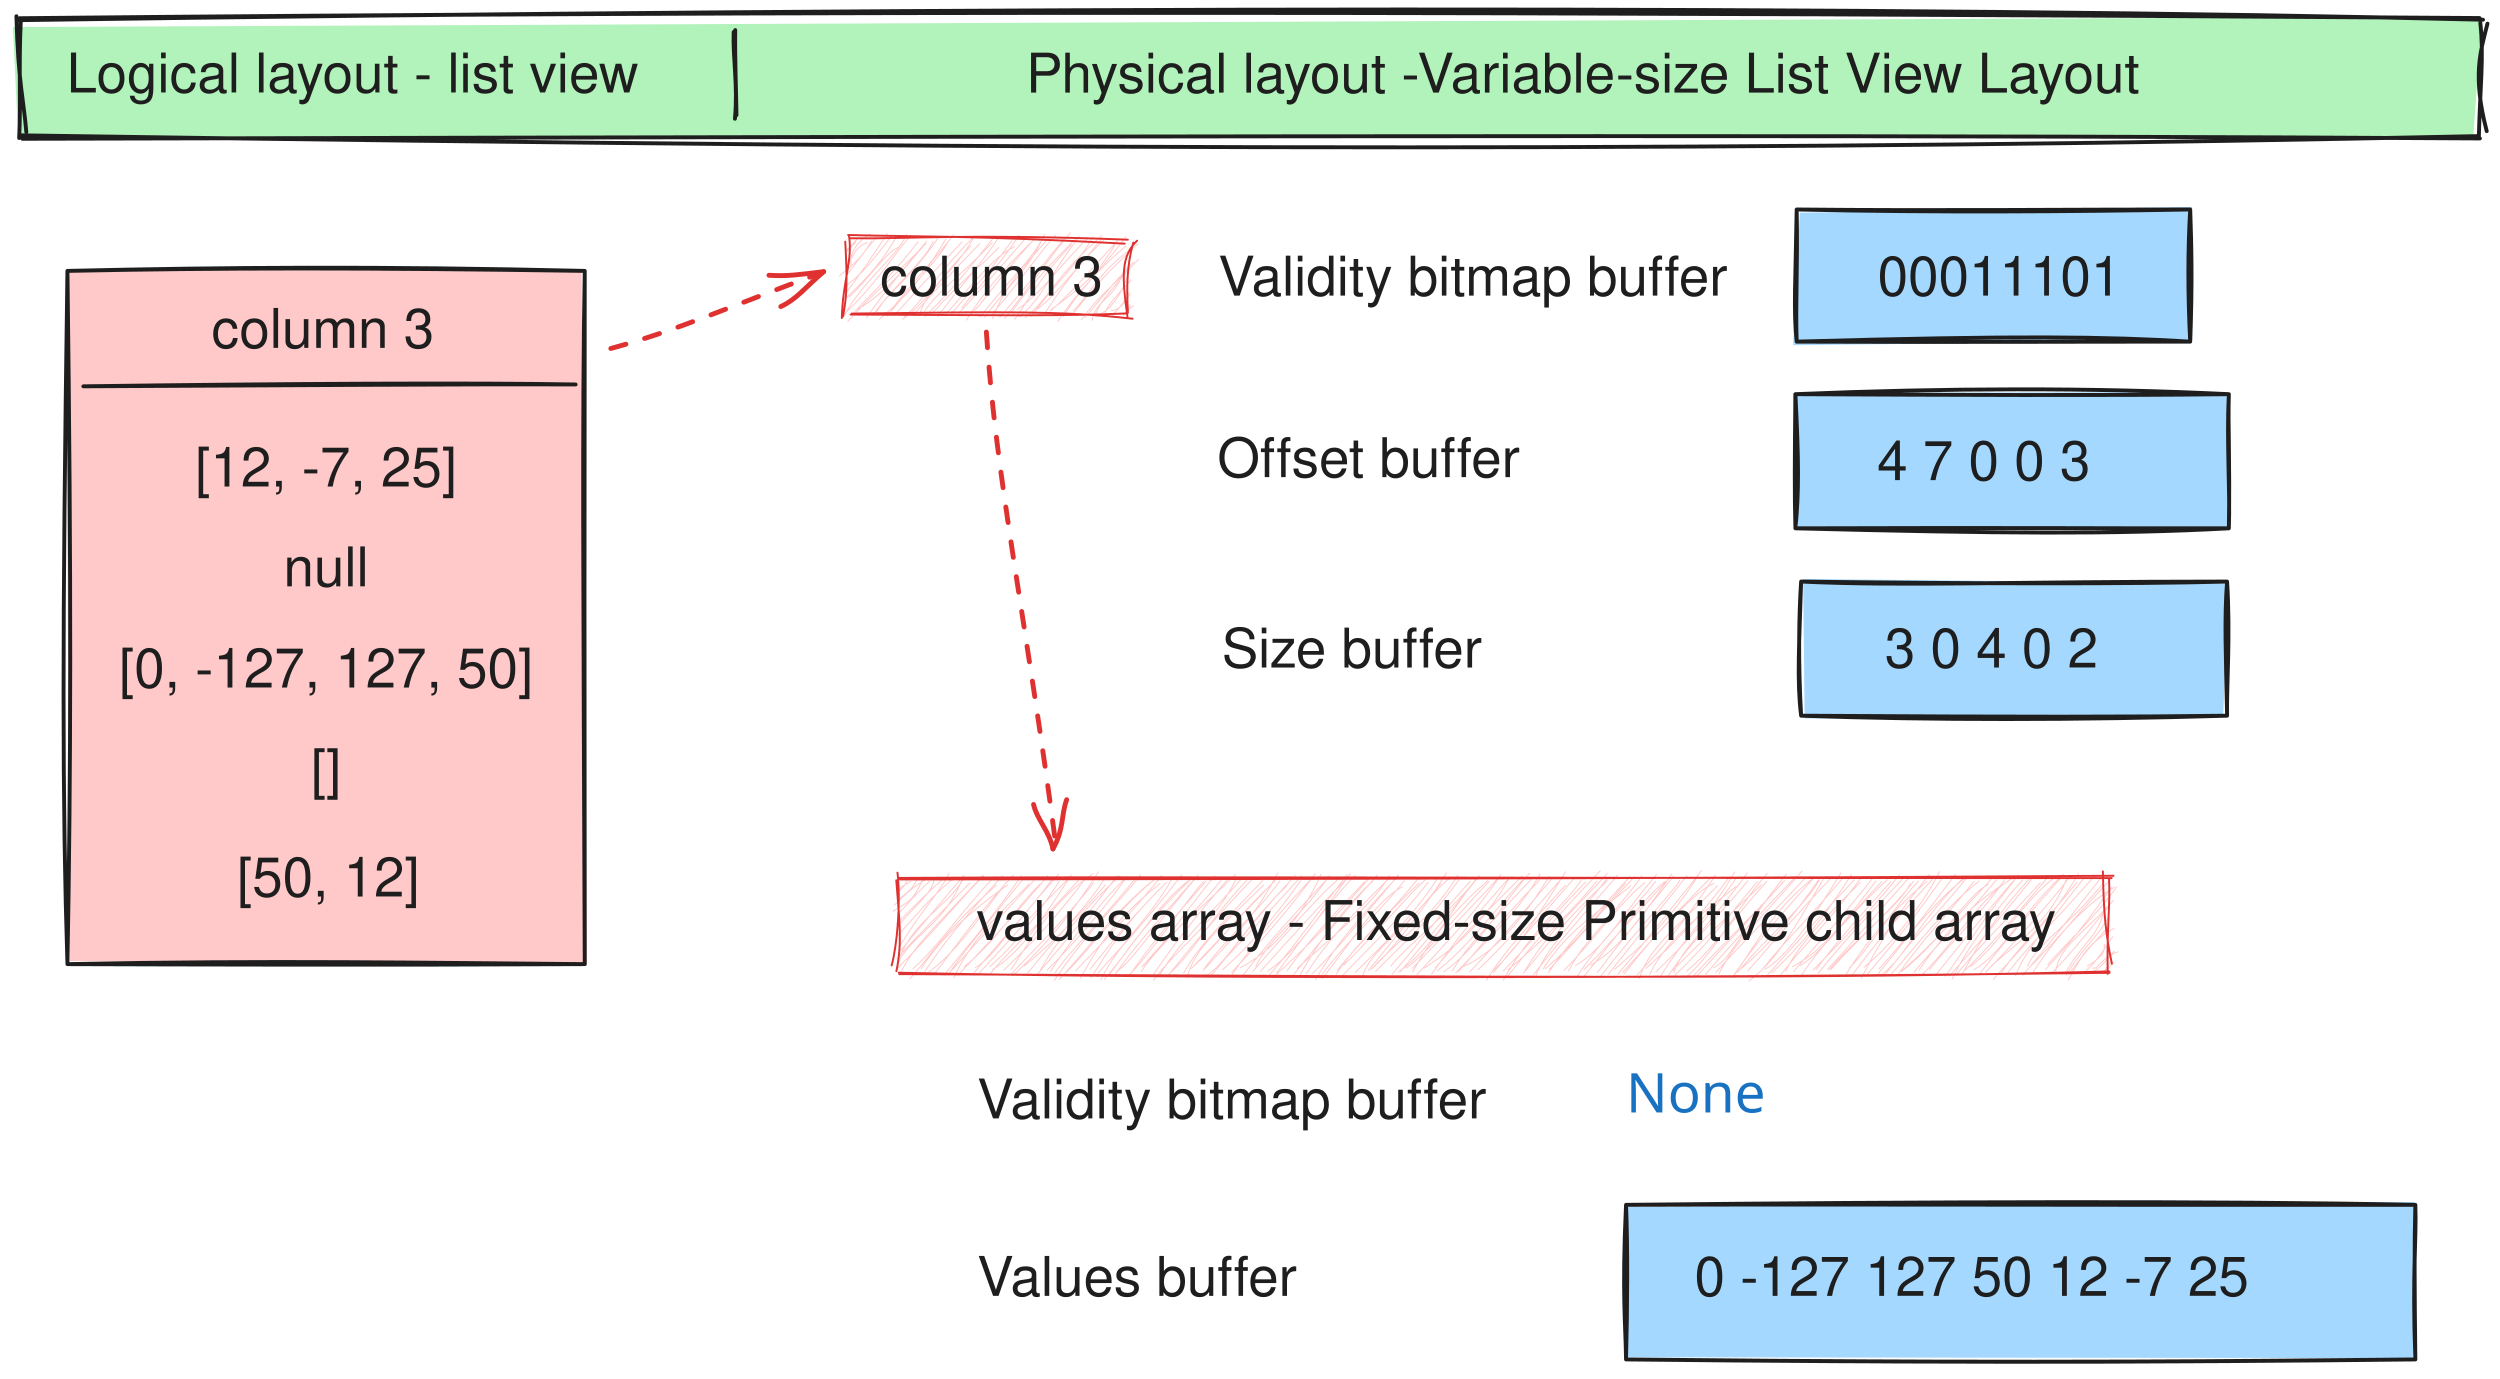
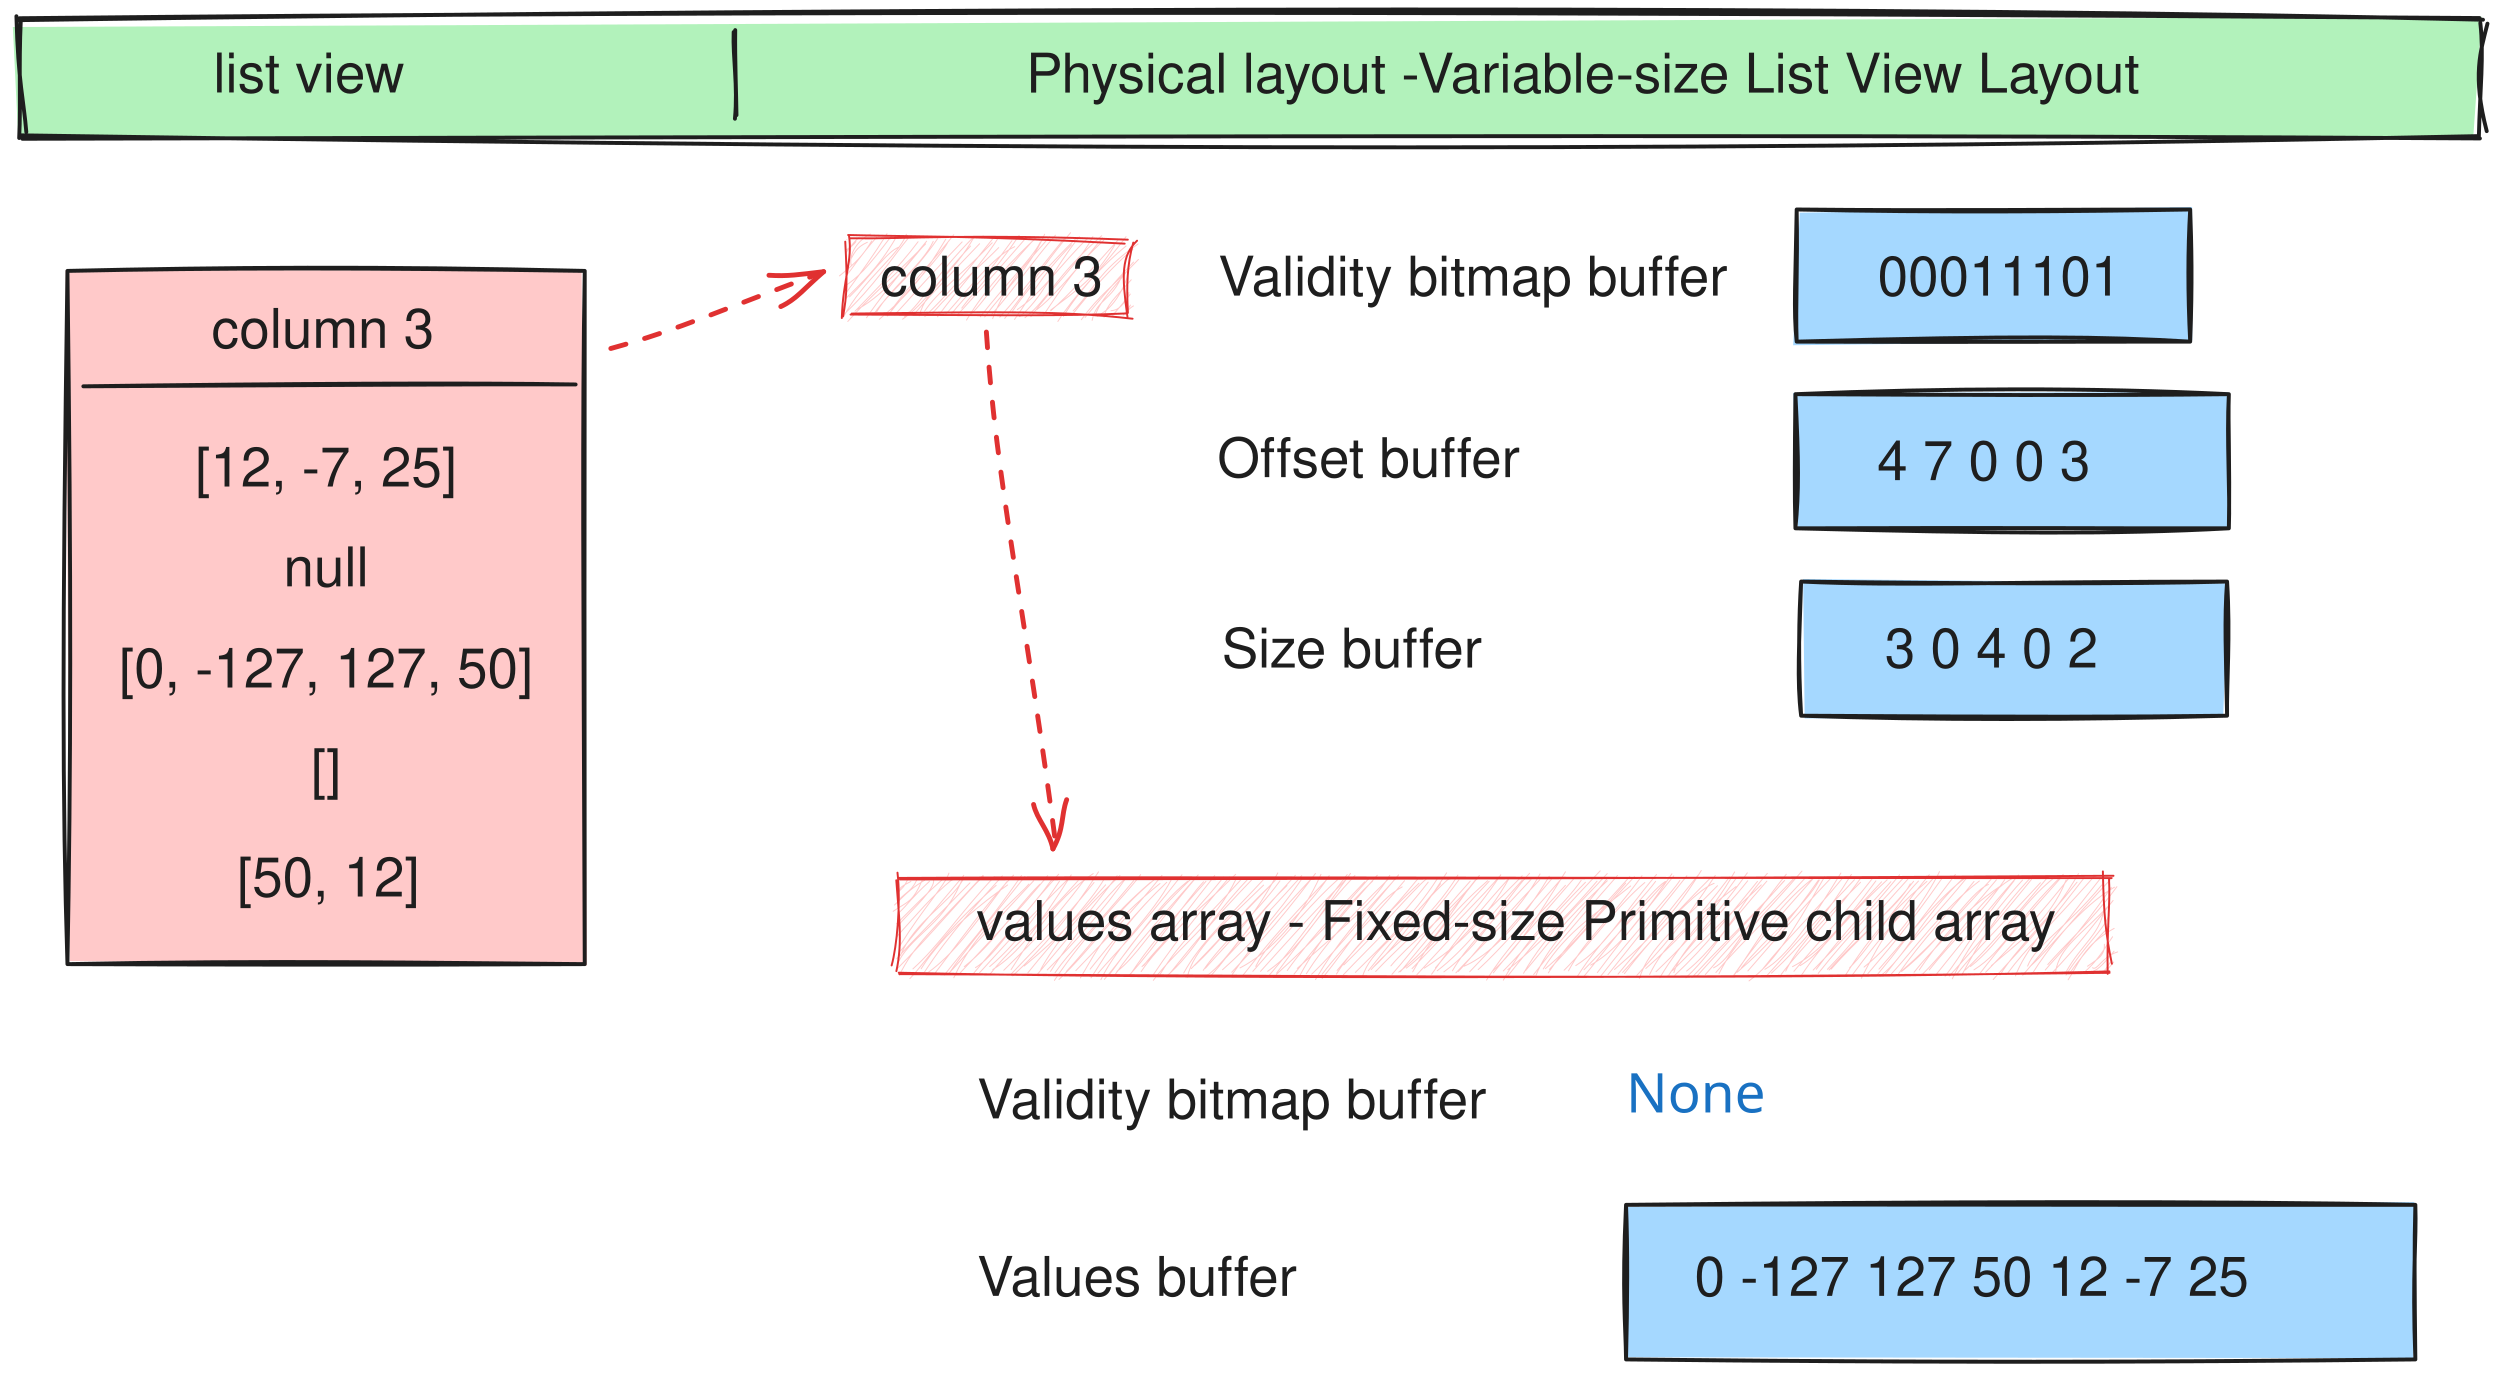
<svg xmlns="http://www.w3.org/2000/svg" version="1.1" viewBox="0 0 1277.754 704.807" width="1277.754" height="704.807">
  <defs>
    <style class="style-fonts">
      @font-face {
        font-family: "Virgil";
        src: url("https://excalidraw.com/Virgil.woff2");
      }
      @font-face {
        font-family: "Cascadia";
        src: url("https://excalidraw.com/Cascadia.woff2");
      }
      @font-face {
        font-family: "Assistant";
        src: url("https://excalidraw.com/Assistant-Regular.woff2");
      }
    </style>
  </defs>
  <g stroke-linecap="round" transform="translate(10 10) rotate(0 628.8769 29.72166)">
    <path d="M-3.44 3.79 L1258.4 -1.46 L1254.08 60.23 L-0.69 60.47" stroke="none" stroke-width="0" fill="#b2f2bb" />
    <path d="M-0.16 0.3 C486.53 -6.75, 975.42 -7.08, 1259.07 0.09 M0.04 -0.69 C395.9 -4.66, 792.42 -3.96, 1257.27 -0.78 M1261.35 2.09 C1257.78 16.25, 1253.57 28.5, 1260.97 57.03 M1257.7 1.74 C1259.59 18.49, 1257.54 35.1, 1256.92 60.59 M1257.48 60.76 C997.52 59.16, 733.76 59.14, 1.45 60.93 M1256.97 59.56 C909.94 66.95, 562.84 67.62, 0.58 59.17 M3.44 57.46 C2.21 41.73, -0.73 32.15, -1.61 -1.7 M-0.2 60.54 C0.75 41.81, -0.55 25.82, 0.66 -0.51" stroke="#1e1e1e" stroke-width="2" fill="none" />
  </g>
-   <g transform="translate(34.04726 21.48734) rotate(0 147.0615 16.1)">
-     <text x="0" y="25.761" font-family="Helvetica, Segoe UI Emoji" font-size="28px" fill="#1e1e1e" text-anchor="start" style="white-space: pre;" direction="ltr" dominant-baseline="alphabetic">Logical layout - list view</text>
+   <g transform="translate(109.0473 21.48734) rotate(0 49.00684 16.1)">
+     <text x="0" y="25.761" font-family="Helvetica, Segoe UI Emoji" font-size="28px" fill="#1e1e1e" text-anchor="start" style="white-space: pre;" direction="ltr" dominant-baseline="alphabetic">list view</text>
  </g>
-   <g transform="translate(524.4298 21.58075) rotate(0 287.4102 16.1)">
+   <g transform="translate(524.4298 21.58075) rotate(0 284.5583 16.1)">
    <text x="0" y="25.761" font-family="Helvetica, Segoe UI Emoji" font-size="28px" fill="#1e1e1e" text-anchor="start" style="white-space: pre;" direction="ltr" dominant-baseline="alphabetic">Physical layout -Variable-size List View Layout</text>
  </g>
  <g stroke-linecap="round" transform="translate(34.47076 138.4594) rotate(0 132.1954 177.1567)">
    <path d="M-0.94 -0.48 L262.79 -0.22 L265.54 355.04 L1.25 352.75" stroke="none" stroke-width="0" fill="#ffc9c9" />
    <path d="M0 0 C77.35 -1.62, 152.82 -1.65, 264.39 0 M0 0 C79.23 -1.85, 159.73 -2.48, 264.39 0 M264.39 0 C263.06 76.39, 263.64 154.26, 264.39 354.31 M264.39 0 C264.24 108.94, 264.21 219.35, 264.39 354.31 M264.39 354.31 C162.34 354.84, 57.09 354.51, 0 354.31 M264.39 354.31 C184.28 353.7, 104.02 352.23, 0 354.31 M0 354.31 C1.75 257.2, 2.04 159.62, 0 0 M0 354.31 C-2.61 271.6, -2.69 188.15, 0 0" stroke="#1e1e1e" stroke-width="2" fill="none" />
  </g>
  <g stroke-linecap="round">
-     <g transform="translate(42.59935 197.4475) rotate(0 125.8005 -0.4718184)">
+     <g transform="translate(42.59935 197.4475) rotate(0 125.8005 -0.7103877)">
      <path d="M0 0 C98.89 -0.47, 196.89 -1.21, 251.6 -0.94 M0 0 C101.07 -1.37, 200.05 -1.88, 251.6 -0.94" stroke="#1e1e1e" stroke-width="2" fill="none" />
    </g>
  </g>
  <mask />
-   <g transform="translate(108.0939 152.04) rotate(0 56.80664 16.1)">
+   <g transform="translate(108.0939 152.04) rotate(0 56.9 16.1)">
    <text x="0" y="25.761" font-family="Helvetica, Segoe UI Emoji" font-size="28px" fill="#1e1e1e" text-anchor="start" style="white-space: pre;" direction="ltr" dominant-baseline="alphabetic">column 3</text>
  </g>
-   <g transform="translate(99.7355 222.9229) rotate(0 66.93066 16.1)">
+   <g transform="translate(99.7355 222.9229) rotate(0 66.925 16.1)">
    <text x="0" y="25.761" font-family="Helvetica, Segoe UI Emoji" font-size="28px" fill="#1e1e1e" text-anchor="start" style="white-space: pre;" direction="ltr" dominant-baseline="alphabetic">[12, -7, 25]</text>
  </g>
-   <g transform="translate(144.8732 273.9127) rotate(0 21.79297 16.1)">
+   <g transform="translate(144.8732 273.9127) rotate(0 21.78333 16.1)">
    <text x="0" y="25.761" font-family="Helvetica, Segoe UI Emoji" font-size="28px" fill="#1e1e1e" text-anchor="start" style="white-space: pre;" direction="ltr" dominant-baseline="alphabetic">null</text>
  </g>
-   <g transform="translate(60.81167 325.6386) rotate(0 105.8545 16.1)">
+   <g transform="translate(60.81167 325.6386) rotate(0 105.8417 16.1)">
    <text x="0" y="25.761" font-family="Helvetica, Segoe UI Emoji" font-size="28px" fill="#1e1e1e" text-anchor="start" style="white-space: pre;" direction="ltr" dominant-baseline="alphabetic">[0, -127, 127, 50]</text>
  </g>
-   <g transform="translate(158.8869 377.0742) rotate(0 7.779297 16.1)">
+   <g transform="translate(158.8869 377.0742) rotate(0 7.783333 16.1)">
    <text x="0" y="25.761" font-family="Helvetica, Segoe UI Emoji" font-size="28px" fill="#1e1e1e" text-anchor="start" style="white-space: pre;" direction="ltr" dominant-baseline="alphabetic">[]</text>
  </g>
  <g stroke-linecap="round" transform="translate(432.828 122.4299) rotate(0 72.28798 18.98326)">
    <path d="M0 0 C0 0, 0 0, 0 0 M0 0 C0 0, 0 0, 0 0 M-0.45 5.12 C1.2 5.27, 3.91 0.52, 6.23 -0.97 M-0.62 6.82 C1.51 4.03, 3.3 2.89, 4.65 1.1 M2.18 12.96 C0.88 6.77, 6.35 -0.16, 12.06 -2.79 M1.26 11.36 C3.72 7.29, 4.54 4.07, 10.46 1.4 M-3.77 18.58 C4.59 11.85, 8.01 8.52, 12.72 0.73 M-0.59 18.92 C1.89 16.05, 6.74 8.41, 15.23 -1.19 M-0.73 27.72 C8.08 15.67, 13.29 8.57, 20.53 -2.98 M-1.27 23.93 C5.42 19.64, 9.69 15.48, 22.96 -2.04 M1.37 29.29 C11.86 19.19, 20.27 6.04, 26.8 3.81 M-0.57 30.17 C7.2 22.33, 15.8 15.02, 25.06 -0.89 M-1.85 39.76 C8.63 20.06, 26.65 8.11, 30.43 -2.71 M-1.94 38.63 C13.8 24.09, 22.83 9.59, 31.58 -0.95 M0.47 41.87 C12.53 28.51, 21.29 21.49, 40.26 2.25 M4.15 36.66 C14.63 25.58, 26.06 15.03, 36.4 1.13 M5.24 35.73 C20.98 27.4, 34.27 8.5, 39.59 2.75 M10.07 39.97 C16.11 31.09, 24.12 20.79, 40.77 0.84 M15.12 37.22 C21.6 25.48, 38.94 12.57, 44.15 0.92 M13.93 37.9 C21.49 26.92, 33.45 18.44, 46.47 -0.55 M16.55 40.8 C32.99 26.94, 39.57 17.96, 50.62 -0.3 M20.68 39.09 C31.35 25.29, 46.72 10.45, 51.45 1.67 M22.89 35.7 C33.43 21.8, 45.23 9.67, 54.62 -2.43 M24.41 38.57 C33.54 28.85, 38.31 22.55, 58.92 1.22 M28.45 40.73 C39.81 33.01, 48.19 19.06, 63.23 3.32 M29.49 39.41 C39.12 31.56, 43.8 19.77, 65 -1.51 M36.99 38.99 C40.69 24.81, 54.74 17.33, 64.97 -1.2 M34.2 38.34 C47.04 23.59, 57.31 13.18, 67.84 2.15 M39.72 36.63 C46.9 26.16, 56.39 20.26, 74.29 1.66 M39.83 39.39 C51.31 28.29, 59.43 18.75, 75.23 -1.23 M43.78 37.62 C57.02 22.45, 69.58 12.56, 77.61 4.11 M46.35 39.46 C57.31 24.55, 71.26 9.58, 77.75 -1.5 M50.27 38.49 C61.52 26.17, 74.9 8.44, 85.78 3.65 M53.49 38.03 C60.12 29.26, 70.15 20.51, 84.38 0.58 M58.73 35.04 C65.21 26.21, 74.76 17.51, 88.09 -2.14 M56.37 38.71 C71.44 22.08, 82.98 9.12, 91.62 -0.9 M61.15 41.17 C71.03 24.8, 85.95 8.95, 96.8 -0.91 M62.67 38.93 C70.26 31.85, 74.67 22.95, 95.13 0.52 M70.45 39.55 C82.17 23.84, 93.1 15.33, 101.08 -2.71 M68.18 39.48 C81.71 22.05, 94.65 9.86, 98.85 1.36 M74.52 40.42 C81.05 22.92, 92.13 12.08, 103.57 -1.33 M74.02 38.23 C84.8 26.37, 95.66 10.16, 106.61 -2.22 M80.68 40.32 C94.02 23.17, 104.94 7.3, 114.35 -3.48 M78.16 39.67 C92.09 24.07, 103.78 8.28, 111.27 -0.76 M85.68 40.85 C93.69 29.84, 98.39 19.54, 114.79 2.68 M84.64 36.63 C91.77 25.75, 103.42 13.08, 117.71 -1.16 M88.25 39.41 C99.74 30.34, 104.91 15.96, 118.83 -1.46 M87.12 35.8 C100.21 26.89, 109.18 12.74, 123.17 -0.75 M91.04 39.95 C103.68 29.91, 106.21 19.05, 130.26 -1.95 M94.05 39.42 C106.52 22.46, 119.16 11.37, 125.74 -1.49 M97.16 35.74 C103.35 31.21, 113.81 19.87, 130.57 -0.79 M100.29 38.89 C109.93 24.72, 118.13 12.24, 131.26 0.47 M104.14 36.09 C117.9 25.59, 126.72 19.87, 136.92 2.84 M104.21 36.41 C114.16 27.85, 124.33 16.02, 138.49 0.39 M107.84 41.87 C116.19 28.77, 130.83 13.01, 142.71 3.28 M110.7 39.33 C118.32 26.1, 130.93 14.54, 142.69 -1.45 M115.65 36.5 C126.62 25.4, 128.08 16.64, 148.88 2.23 M115.53 38.02 C124.56 26.58, 135.07 14.4, 146.19 4.93 M119.84 40.98 C129.58 27.72, 135.1 24.9, 149.04 10.17 M121.79 39.78 C128.7 31.73, 134.84 23.69, 146.52 11.51 M125.36 41.31 C127.58 29.65, 137.32 31.32, 142.08 14.08 M126.85 39.19 C129.59 30.5, 136.13 25.36, 144.25 14.92 M127.86 39.36 C130.27 37.56, 137.64 34.91, 143.52 18.81 M131.46 39.74 C132.46 33.76, 137.17 29.7, 145.34 20.58 M135.04 36.35 C139.74 36.1, 141.37 32.51, 144.86 27.88 M135.85 38.92 C139.15 34.5, 143.75 30.39, 144.14 26.97 M141.24 38.64 C142.25 37.58, 144.74 34.84, 146.48 33.94 M141.94 37.76 C143.1 36.73, 143.7 35.69, 144.95 33.49" stroke="#ffc9c9" stroke-width="0.5" fill="none" />
    <path d="M0.65 -2.32 C33.94 -1.36, 63.31 -2.18, 141.99 2.1 M1.79 -0.64 C31.11 -0.19, 59.81 -3.1, 143.6 0.07 M148.33 0.59 C140.42 8.18, 140.35 17.88, 143.41 39.46 M146.4 1.56 C143.2 12.84, 142.94 23.38, 143.64 37.48 M146.03 40.47 C109.66 36.31, 79.65 36.95, 2.5 37.83 M143.36 37.75 C111.57 39.21, 75.81 38.64, 1.88 38.34 M-2.57 40.11 C-1.98 19.95, 3.07 10.99, 1.07 -2.2 M-1.93 39.22 C0.03 28.44, 0.3 22.01, -0.82 1.08" stroke="#e03131" stroke-width="1" fill="none" />
  </g>
-   <g transform="translate(449.8494 125.3131) rotate(0 56.80664 16.1)">
+   <g transform="translate(449.8494 125.3131) rotate(0 56.9 16.1)">
    <text x="0" y="25.761" font-family="Helvetica, Segoe UI Emoji" font-size="28px" fill="#1e1e1e" text-anchor="start" style="white-space: pre;" direction="ltr" dominant-baseline="alphabetic">column 3</text>
  </g>
-   <g transform="translate(622.6376 125.3131) rotate(0 129.4521 16.1)">
+   <g transform="translate(622.6376 125.3131) rotate(0 130.0333 16.1)">
    <text x="0" y="25.761" font-family="Helvetica, Segoe UI Emoji" font-size="28px" fill="#1e1e1e" text-anchor="start" style="white-space: pre;" direction="ltr" dominant-baseline="alphabetic">Validity bitmap buffer</text>
  </g>
  <g stroke-linecap="round">
-     <g transform="translate(376.2624 15.33894) rotate(0 0 22.21342)">
+     <g transform="translate(376.2624 15.33894) rotate(0 -0.602648 22.69382)">
      <path d="M-1.29 1.05 C-1.78 14.24, 0.96 28.38, -0.64 45.35 M-0.49 0.04 C-0.71 15.2, 0.05 32.63, 0.15 43.51" stroke="#1e1e1e" stroke-width="2" fill="none" />
    </g>
  </g>
  <mask />
  <g stroke-linecap="round">
-     <g transform="translate(315.8515 176.2083) rotate(0 50.86031 -17.84274)">
+     <g transform="translate(315.8515 176.2083) rotate(0 50.16964 -17.44865)">
      <path d="M-3.65 1.9 C30.64 -7.44, 55.87 -19.1, 103.99 -36.79" stroke="#e03131" stroke-width="2.5" fill="none" stroke-dasharray="8 10" />
    </g>
-     <g transform="translate(315.8515 176.2083) rotate(0 50.86031 -17.84274)">
+     <g transform="translate(315.8515 176.2083) rotate(0 50.16964 -17.44865)">
      <path d="M83.23 -19.53 C91.35 -23.33, 95.07 -28.74, 105.12 -37.35" stroke="#e03131" stroke-width="2.5" fill="none" />
    </g>
-     <g transform="translate(315.8515 176.2083) rotate(0 50.86031 -17.84274)">
+     <g transform="translate(315.8515 176.2083) rotate(0 50.16964 -17.44865)">
      <path d="M77.17 -35.52 C86.88 -34.9, 92.28 -35.85, 105.12 -37.35" stroke="#e03131" stroke-width="2.5" fill="none" />
    </g>
  </g>
  <mask />
  <g stroke-linecap="round" transform="translate(918.2838 107.0687) rotate(0 100.5586 33.77223)">
    <path d="M1.59 1.63 L202.1 -1.28 L202.19 66.86 L-1.81 69.39" stroke="none" stroke-width="0" fill="#a5d8ff" />
    <path d="M0 0 C71.7 0.75, 141.17 -0.03, 201.12 0 M0 0 C71.3 1.64, 142.95 1.02, 201.12 0 M201.12 0 C199.92 20.92, 199.88 42.6, 201.12 67.54 M201.12 0 C201.76 17.65, 202.28 37.37, 201.12 67.54 M201.12 67.54 C158.56 64.96, 113.64 64.36, 0 67.54 M201.12 67.54 C143.57 67.5, 84.15 67.89, 0 67.54 M0 67.54 C-1.71 52.01, -0.54 34.85, 0 0 M0 67.54 C-0.68 48.43, 0.59 28.65, 0 0" stroke="#1e1e1e" stroke-width="2" fill="none" />
  </g>
-   <g transform="translate(959.6592 125.3131) rotate(0 60.22461 16.1)">
+   <g transform="translate(959.6592 125.3131) rotate(0 62.26667 16.1)">
    <text x="0" y="25.761" font-family="Helvetica, Segoe UI Emoji" font-size="28px" fill="#1e1e1e" text-anchor="start" style="white-space: pre;" direction="ltr" dominant-baseline="alphabetic">00011101</text>
  </g>
  <g stroke-linecap="round">
-     <g transform="translate(504.0282 171.5656) rotate(0 19.42747 131.7919)">
+     <g transform="translate(504.0282 171.5656) rotate(0 18.03636 130.4776)">
      <path d="M0.11 -1.85 C4.84 72.6, 20.42 144.3, 35.96 262.81" stroke="#e03131" stroke-width="2.5" fill="none" stroke-dasharray="8 10" />
    </g>
-     <g transform="translate(504.0282 171.5656) rotate(0 19.42747 131.7919)">
+     <g transform="translate(504.0282 171.5656) rotate(0 18.03636 130.4776)">
      <path d="M24.23 239.6 C25.88 247.17, 32.26 253.12, 34.13 262.32" stroke="#e03131" stroke-width="2.5" fill="none" />
    </g>
-     <g transform="translate(504.0282 171.5656) rotate(0 19.42747 131.7919)">
+     <g transform="translate(504.0282 171.5656) rotate(0 18.03636 130.4776)">
      <path d="M41.15 237.16 C38.18 245.32, 39.95 251.93, 34.13 262.32" stroke="#e03131" stroke-width="2.5" fill="none" />
    </g>
  </g>
  <mask />
-   <g transform="translate(499.3953 636.5588) rotate(0 81.21777 16.1)">
+   <g transform="translate(499.3953 636.5588) rotate(0 81.60833 16.1)">
    <text x="0" y="25.761" font-family="Helvetica, Segoe UI Emoji" font-size="28px" fill="#1e1e1e" text-anchor="start" style="white-space: pre;" direction="ltr" dominant-baseline="alphabetic">Values buffer</text>
  </g>
-   <g transform="translate(622.1621 218.0957) rotate(0 76.54199 16.1)">
+   <g transform="translate(622.1621 218.0957) rotate(0 76.90833 16.1)">
    <text x="0" y="25.761" font-family="Helvetica, Segoe UI Emoji" font-size="28px" fill="#1e1e1e" text-anchor="start" style="white-space: pre;" direction="ltr" dominant-baseline="alphabetic">Offset buffer</text>
  </g>
-   <g transform="translate(499.3953 545.8724) rotate(0 129.4521 16.1)">
+   <g transform="translate(499.3953 545.8724) rotate(0 130.0333 16.1)">
    <text x="0" y="25.761" font-family="Helvetica, Segoe UI Emoji" font-size="28px" fill="#1e1e1e" text-anchor="start" style="white-space: pre;" direction="ltr" dominant-baseline="alphabetic">Validity bitmap buffer</text>
  </g>
  <g stroke-linecap="round" transform="translate(831.0674 615.7978) rotate(0 201.7098 39.50467)">
    <path d="M-0.82 1.08 L402.87 -1.46 L402.29 78.34 L-0.61 77.91" stroke="none" stroke-width="0" fill="#a5d8ff" />
    <path d="M0 0 C116.5 -0.41, 232.41 0.18, 403.42 0 M0 0 C151.86 -1.61, 304.54 -2.05, 403.42 0 M403.42 0 C404.06 18.62, 401.76 33.07, 403.42 79.01 M403.42 0 C402.86 20.35, 403 41.92, 403.42 79.01 M403.42 79.01 C307.63 79.83, 210.73 81.25, 0 79.01 M403.42 79.01 C275.19 80.49, 146.71 80.66, 0 79.01 M0 79.01 C-0.19 61.36, -2.13 45.69, 0 0 M0 79.01 C0.74 49.64, 0.87 21.82, 0 0" stroke="#1e1e1e" stroke-width="2" fill="none" />
  </g>
-   <g transform="translate(866.0764 636.5588) rotate(0 165.0059 16.1)">
+   <g transform="translate(866.0764 636.5588) rotate(0 164.9833 16.1)">
    <text x="0" y="25.761" font-family="Helvetica, Segoe UI Emoji" font-size="28px" fill="#1e1e1e" text-anchor="start" style="white-space: pre;" direction="ltr" dominant-baseline="alphabetic">0  -127  127  50  12  -7  25</text>
  </g>
  <g stroke-linecap="round" transform="translate(917.6393 201.465) rotate(0 110.7672 34.27865)">
    <path d="M-1.13 -0.67 L220.92 -1.1 L221.47 68.32 L1.26 69.2" stroke="none" stroke-width="0" fill="#a5d8ff" />
    <path d="M0 0 C76.36 -3.19, 151.5 -3.41, 221.53 0 M0 0 C77.71 0.37, 157.3 0.78, 221.53 0 M221.53 0 C220.31 23.52, 222.25 49.64, 221.53 68.56 M221.53 0 C221 16.04, 222.13 33, 221.53 68.56 M221.53 68.56 C162.67 71.73, 104.58 71.21, 0 68.56 M221.53 68.56 C168.52 68.7, 117.47 68.14, 0 68.56 M0 68.56 C1.81 49.83, 1.73 34.92, 0 0 M0 68.56 C-0.49 51.25, -0.35 32.13, 0 0" stroke="#1e1e1e" stroke-width="2" fill="none" />
  </g>
-   <g transform="translate(959.4127 219.6509) rotate(0 70.04785 16.1)">
+   <g transform="translate(959.4127 219.6509) rotate(0 70.05 16.1)">
    <text x="0" y="25.761" font-family="Helvetica, Segoe UI Emoji" font-size="28px" fill="#1e1e1e" text-anchor="start" style="white-space: pre;" direction="ltr" dominant-baseline="alphabetic">4  7  0  0  3</text>
  </g>
-   <g transform="translate(831.0674 544.0492) rotate(0 30.96799 17.5)">
+   <g transform="translate(831.0674 544.0492) rotate(0 30.975 17.5)">
    <text x="0" y="24.528" font-family="Virgil, Segoe UI Emoji" font-size="28px" fill="#1971c2" text-anchor="start" style="white-space: pre;" direction="ltr" dominant-baseline="alphabetic">None</text>
  </g>
-   <g transform="translate(624.4365 315.4148) rotate(0 66.67773 16.1)">
+   <g transform="translate(624.4365 315.4148) rotate(0 66.39167 16.1)">
    <text x="0" y="25.761" font-family="Helvetica, Segoe UI Emoji" font-size="28px" fill="#1e1e1e" text-anchor="start" style="white-space: pre;" direction="ltr" dominant-baseline="alphabetic">Size buffer</text>
  </g>
  <g stroke-linecap="round" transform="translate(920.5582 297.2362) rotate(0 108.8507 34.27865)">
    <path d="M1.03 -1.31 L218.44 0.88 L215.72 68.66 L1.8 69.98" stroke="none" stroke-width="0" fill="#a5d8ff" />
    <path d="M0 0 C52.83 2.43, 103.19 0.06, 217.7 0 M0 0 C84.2 1.12, 169.01 1.31, 217.7 0 M217.7 0 C219.46 27.68, 217.42 52.43, 217.7 68.56 M217.7 0 C216.24 19.35, 217.13 37.64, 217.7 68.56 M217.7 68.56 C141.29 70.8, 66.63 70.87, 0 68.56 M217.7 68.56 C166.55 69.2, 114.93 69.26, 0 68.56 M0 68.56 C-2.24 50.72, -0.92 31.29, 0 0 M0 68.56 C-1.54 41.51, -1.14 17.25, 0 0" stroke="#1e1e1e" stroke-width="2" fill="none" />
  </g>
-   <g transform="translate(963.3316 315.422) rotate(0 70.04785 16.1)">
+   <g transform="translate(963.3316 315.422) rotate(0 70.05 16.1)">
    <text x="0" y="25.761" font-family="Helvetica, Segoe UI Emoji" font-size="28px" fill="#1e1e1e" text-anchor="start" style="white-space: pre;" direction="ltr" dominant-baseline="alphabetic">3  0  4  0  2</text>
  </g>
  <g stroke-linecap="round" transform="translate(459.4752 449.0824) rotate(0 309.5759 23.72539)">
    <path d="M0 0 C0 0, 0 0, 0 0 M0 0 C0 0, 0 0, 0 0 M0.57 5.93 C-0.17 4.98, 1.83 3.54, 6.07 1.44 M-0.57 6.95 C1.42 5.25, 3.21 3.65, 4.54 -0.05 M-2.29 13.48 C1.76 9.82, 4.43 5.99, 13.1 0.79 M-0.01 10.84 C3.41 6.9, 7.32 6.02, 9.53 -0.68 M-2.98 16.69 C4.71 11.46, 6.99 12.36, 12.27 -0.15 M-0.04 17.45 C4.39 13.31, 6.54 9.65, 15.55 1.41 M0.02 23.42 C6.96 15.57, 18.64 5.2, 17.7 0.5 M-1.24 23.08 C6.76 15.06, 14.42 7.26, 22.8 -0.16 M0.51 34.23 C12.43 14.94, 23.16 3.95, 25.54 -2.84 M-1.05 29.55 C9.36 17.95, 16.51 9.31, 27.21 0.39 M0.69 39.4 C7.95 21.69, 25.74 12.92, 33.03 0.07 M0.84 36.89 C7.65 28.26, 18.43 15.81, 32.74 -1.22 M-0.16 42.22 C7.94 27.41, 23.85 23.3, 33.1 -1.71 M-1.1 40.9 C8.22 30.32, 20.03 19.02, 36.27 2.14 M0.21 49.32 C7.73 33.98, 16.42 27.09, 42.87 -1.56 M-1.17 46.32 C15.57 29.6, 33.54 8.06, 43.22 -1.37 M5.57 51.09 C15.26 40.93, 21.97 27.91, 49.66 3.42 M7.11 46.12 C20.33 34.4, 30.62 18.19, 48.62 -0.92 M11.33 46.05 C22.78 27.62, 43.04 12.04, 55.51 3.22 M12.38 48.75 C25.68 28.1, 41.71 10.88, 52.83 -1.4 M14.19 48.48 C28.29 38.46, 37.71 24.62, 55.1 1.61 M18.12 48.66 C31.51 31.37, 46.09 10.82, 58.56 -1.79 M25.55 48.46 C34.27 35.75, 41.07 28.11, 64.36 -1.09 M23.22 49.23 C33.56 35.89, 44.51 24.5, 62.6 -1.55 M28.01 50.65 C38.92 26.52, 61.14 9.16, 66.39 2.77 M25.6 48.34 C43.33 28.4, 59.05 11.72, 68.84 1.06 M33.37 44.99 C49.09 32.45, 58.75 16.18, 71.97 2.86 M31.33 48.07 C46.98 31.55, 60.74 16.86, 75.99 -1.48 M39.09 45.48 C48.83 39.44, 55.52 26.92, 81.62 -2.29 M38.27 48.24 C52.04 31.41, 66.68 16.58, 78.63 -0.24 M46.37 44.93 C62.48 31.54, 76.24 9.65, 82.01 1.33 M41.15 48.12 C54.47 33.8, 63.78 22.52, 86.9 -0.29 M47.93 46.46 C60.98 38.38, 71.25 24.44, 88.03 -1.89 M46.62 48.75 C54.98 37.68, 66.5 28.97, 91.57 0.99 M57.3 46.47 C65.74 33.64, 78.83 10.81, 99.26 -2.57 M53.56 46.82 C64.03 36.21, 74.63 27.34, 95.68 -0.53 M58.12 49.69 C73.9 34.91, 86.22 21.08, 101.97 -3.48 M57.56 48.57 C70.42 34.69, 80.04 26.26, 99.69 1.98 M64 44.64 C82.44 29.56, 93.66 16.63, 105.64 3.14 M65.85 48.15 C79.94 30.42, 97.55 12.76, 105.09 -0.17 M72.44 46.42 C79.02 34.17, 92.21 17.94, 112.93 -1.63 M70.45 49.23 C82.17 35.28, 93.35 22.43, 111.51 -1.47 M77.45 47.39 C87.04 32.15, 106.77 7.8, 115.54 0.09 M75.77 46.66 C89.5 33.16, 105.79 14.34, 115.71 0.11 M79.43 52.01 C95.69 27.58, 114.4 10.19, 123.5 -2.04 M79.76 48.07 C87.71 36.56, 97.14 28.6, 119.95 1.01 M81.76 51.52 C98.42 35.79, 110.19 17.4, 130.43 0.5 M85.51 47.48 C98.41 33.49, 107.91 19.65, 128.48 1.96 M92.74 50.71 C101.06 36.66, 107.53 23.05, 133.4 2.48 M90.39 46.98 C106.75 30.11, 120.29 15.73, 134.39 -1.65 M98.15 50.69 C107.05 36.76, 116.15 21.88, 134.95 3.75 M97.68 46.27 C107.38 34.16, 121.62 16.34, 136.84 1.85 M103.18 51.63 C112.33 32.76, 128.93 19.84, 139.51 -0.04 M101.68 48.41 C110.79 37.66, 121.09 28.18, 144.63 -1.97 M104.98 51.48 C121.07 32.45, 131.52 14.29, 147.51 1.33 M107.34 49.28 C117.69 35.58, 124.23 24.36, 149.33 0.03 M110.65 48.76 C120.15 35, 132.63 21.25, 151.79 -0.65 M111.4 47.38 C120.42 40.75, 127.68 28.1, 152.91 -1.89 M117.73 49.29 C131.87 34.15, 146.94 10.79, 155.66 1.6 M118 49.31 C127.17 35.59, 137.16 23.49, 156.89 1.35 M124.2 44.96 C134.53 34.99, 137.8 28.08, 161.35 -1.56 M123.78 47.49 C132.7 34.03, 147.06 22.76, 165.92 -0.8 M124.99 44.44 C137.13 28.78, 152.39 17.36, 172.06 -2.2 M129.57 49.72 C143.96 28.02, 159.17 10.93, 168.94 -0.81 M129.99 51.98 C142.44 35.15, 161.47 22.89, 172.41 -0.09 M133.46 48.87 C143.75 31.62, 160.06 17.17, 174.79 0.48 M136.51 50.11 C151.84 36.73, 156.17 23.69, 178.5 0.05 M138.43 48.44 C148.06 36.54, 159.39 22.12, 181.32 -0.47 M147.32 50.43 C150.59 36, 164.53 24.61, 186.34 3.31 M145.52 48.24 C153.58 33.49, 166.99 21.17, 187.05 -0.32 M151.13 44.34 C163.36 33.05, 172.02 20.3, 189.9 3.34 M149.39 45.96 C160.56 34.51, 172.11 21.61, 192.29 0.87 M156.6 45.8 C169.36 31.24, 181.24 20.94, 193.6 -2.92 M155.5 46.86 C165.4 32.35, 182.55 18, 194.72 1.12 M156.83 50.06 C169.88 40.47, 176.72 24.15, 198.3 3.53 M159.7 49.32 C170.42 37.35, 178.02 24.44, 202.58 -1.7 M163.37 44.46 C179.59 27.01, 196.87 8.66, 205.8 -1.49 M165.36 46.56 C179.56 34.07, 193.35 18.36, 206.23 -0.35 M170.05 47.84 C179.69 37.26, 190.88 26.7, 212.86 -2.63 M170.37 48.91 C182.92 30.41, 197.88 13.66, 211.33 -0.54 M174.29 45.64 C190.27 37.26, 205.35 20.95, 215.68 -2.22 M175.51 49.75 C185.82 36.66, 194.59 25.71, 218.44 0.69 M182.35 44.84 C189.69 29.73, 207.83 17.24, 219.89 -1.54 M180.85 47.38 C198.22 27.64, 213.18 10.24, 224.14 0.57 M189.17 49.46 C204.14 32.05, 216.04 14.73, 229.08 -2.06 M184.77 47.38 C200.15 30.27, 215.66 13, 228.66 0.25 M188.41 47.36 C204.99 35.57, 214.15 19.72, 230.78 -2.69 M193.03 48.23 C204.22 33.28, 217.31 15.02, 233.02 -1.6 M192.91 48.92 C215.54 28.24, 225.86 16.21, 240.32 -0.32 M198.43 46.97 C211.86 28.14, 228.63 11.8, 237.98 1.62 M204.71 49.84 C215.47 29.66, 230.62 11.89, 242.09 1.26 M201.91 48.77 C211.11 37.7, 220.84 24.65, 244.45 -1.73 M203.56 45.87 C222.82 28.33, 241.66 13.83, 250.83 -1.7 M208.2 48.6 C217.6 33.66, 229.72 20.26, 249.9 0.41 M212.87 51.58 C223.8 32.98, 234.7 20.73, 251.48 2.58 M210.92 48.85 C226.5 33.87, 239.47 16.54, 255.33 -1.91 M216.28 51.06 C233.86 29.01, 243.76 11.44, 257.17 4.21 M216.23 48.92 C228.59 32.52, 240.3 22.87, 258.38 1.05 M223.6 48.75 C229.48 39.02, 242.62 24.52, 265.74 2.36 M223.93 46.9 C234.75 33.43, 251.49 17.19, 264.99 0.31 M227.36 44.11 C243.92 28, 261.29 7.17, 269.7 -0.02 M227.11 49.14 C241.35 33.98, 253.92 23.15, 270.48 1.79 M236.76 50.41 C241.05 36.06, 255.96 29.73, 276.78 2.6 M233.25 47.92 C247.67 33.58, 262.8 19.17, 275.21 -0.05 M242.22 45.49 C248.37 40.18, 263.81 22.25, 279.9 -2.96 M239.87 47.03 C253.85 29.96, 269.03 10.41, 281.69 -0.58 M241.33 46.49 C253.17 32.85, 271.5 21.45, 285.66 -1.83 M243.63 47.44 C254.91 35.27, 267.72 25.96, 286.2 0.59 M251.4 44.59 C260.38 33.77, 276.41 21.68, 292.36 3.68 M251.97 48.91 C264.92 34.17, 275.53 19.43, 291.94 1.3 M255.41 47.79 C273.37 34.59, 283.29 14.62, 294.52 0.8 M256.24 47.6 C269.02 31.95, 283.25 15.63, 296.62 -1.61 M262.56 47.63 C270.83 32.61, 282.01 17.6, 300.83 1.08 M259.31 45.7 C271.53 36.52, 281.19 22.84, 301.61 1.37 M262.23 45.98 C281.92 25.29, 299.58 7.48, 306.67 -0.89 M264.71 49.06 C280.14 32.19, 294.16 18.21, 307.56 -1.96 M268.51 45.73 C285.58 34.56, 299.64 21.58, 312.15 -0.7 M272.23 48.83 C285.71 29.69, 299.99 12.7, 311.5 0.11 M274.15 45.62 C287.99 28.79, 301.83 15.51, 318.53 -1.41 M275.09 47.07 C289.16 36.38, 299.77 21.69, 318.53 0.82 M278.49 47.65 C296.96 34.44, 307.97 12.89, 322.29 -2.74 M282.86 47.1 C289.94 34.66, 302.87 22.34, 322.87 0.58 M284.64 48.14 C297.17 34.71, 317.48 16.41, 327.62 -2.39 M285.88 47.42 C293.44 39.68, 302.82 26.29, 327.51 0.56 M288.85 44.73 C296.99 41.34, 313.25 30.36, 332.37 -1.23 M291.71 47.57 C301.91 37.02, 311.44 26.53, 333.38 0.38 M300.31 51.84 C310.3 35.8, 321.51 24.5, 340.62 3.41 M296.02 46.49 C308.68 34.75, 319.79 21.54, 338.9 -0.34 M303.12 47.46 C315.88 36.33, 326.23 19.7, 340.62 -3.49 M303.78 48.15 C313.53 35.91, 325.06 22.94, 345.16 -0.3 M308.88 51.89 C322.21 27.57, 340.17 13.53, 348.67 0.85 M308.87 47.18 C322.32 33.59, 333.3 19.69, 350.87 1.83 M310.59 50.47 C326.2 30.47, 343.97 11.15, 358.38 -3.98 M311.17 46.53 C329.71 31.74, 346.63 13.1, 356.77 1.28 M319.21 48.36 C331.32 27.16, 347.96 13.15, 361.98 -2.58 M320.23 47.01 C331.11 34.34, 339.21 22.24, 362.03 1.08 M325.65 49.25 C330.9 35.92, 342.41 24.61, 362.13 -0.26 M324.39 49 C332.8 38.08, 339.28 30.02, 367.21 -1.59 M329.27 46.16 C341.7 26.29, 357.86 16.88, 373.95 3.74 M330.37 46.01 C345.47 33.33, 357.81 17.46, 371.42 2.25 M331.87 48.16 C341.09 34.02, 351.79 23.14, 373.49 -1.03 M332.42 46.38 C347.72 29.98, 361.5 14.18, 375.9 -1.03 M342.18 47.1 C351.05 30.6, 361.38 23.63, 379.74 -1.46 M339.95 46.81 C354.19 32.65, 366.71 14.09, 381.19 1.99 M345.9 44.43 C361.45 34.54, 368.01 20.5, 387.17 -2.12 M346.64 50.07 C359.08 30.29, 376.63 14.78, 386.72 1.37 M350.16 49.87 C365.53 31.07, 383.83 6.38, 391.65 1.45 M350.1 46.57 C360.47 35.93, 373.2 22.3, 391.94 1.49 M353.53 44.19 C365.45 37.38, 376.31 25.17, 395.03 -2.47 M356.92 48.03 C367.63 33.62, 380.17 18.13, 395.97 -1.39 M358.55 50 C375.91 27.65, 395.11 7.3, 399.09 0.95 M362.37 49.05 C378.34 29.19, 390.97 13.08, 402.69 -1.46 M365.69 46.43 C375.79 37.28, 392.83 24.12, 410.05 -4.16 M367.5 48.78 C383.79 29.44, 396.82 12.38, 408.4 -1.76 M369.85 47.93 C389.32 26.5, 407.01 5.97, 416.59 2.4 M370.76 48.53 C383.33 32.1, 397.46 16.99, 414.91 -0.53 M378.41 51.01 C383.27 35.1, 398 24.67, 418.33 3.62 M377.12 49.4 C388.41 36.98, 399.72 25.05, 417.2 -1.63 M383.65 48.96 C390.42 35.01, 401.38 24.42, 427.83 4.06 M381.71 45.89 C395.81 33.46, 406.74 22.65, 424.5 -0.84 M388.85 50.67 C400.33 31.17, 415.53 17.25, 427.1 -3.44 M386.93 47.54 C398.71 36.31, 410.77 24.14, 427.97 -0.32 M396.03 48.03 C399.25 36.91, 412.9 25.56, 433.6 -2.97 M393.43 49.3 C404.26 32.45, 420.26 18.17, 433.79 1.09 M395.32 47.02 C408.8 33.58, 418.29 23.98, 440.72 3.18 M396.51 49.4 C412.67 34.26, 422.99 20.44, 438.79 1.41 M402.16 50.68 C419.43 34.45, 428.25 14.91, 443.81 -2.7 M402.53 47.25 C414.24 37.91, 422.63 25.08, 443.57 1.26 M405.22 50.56 C426.57 27.62, 437.32 18.12, 452.66 0.94 M407.88 49.76 C423.61 32.17, 435.95 19.82, 452.14 1.37 M416.34 45.58 C425.54 41.08, 429.45 27.78, 453.5 -2.26 M412.11 49.04 C422.83 36.52, 430.29 28.27, 457.04 0.27 M419.09 48.66 C427.15 32.02, 439.01 22.32, 461.52 -3.87 M417.52 47.95 C430.27 33.14, 445.76 18.58, 462.95 -0.1 M426.7 49.55 C437.89 33.86, 446.36 16.43, 466.84 0.09 M426.34 49.79 C437.84 32.9, 449.21 20.26, 467.85 -0.75 M430.61 45.54 C443.61 29.93, 463.13 13.89, 470.39 0.68 M428.32 47.86 C444.43 34.31, 456.64 19.94, 469.95 0.71 M434.45 52.26 C447.21 42.65, 454.83 30.66, 473.13 -1.03 M433.86 47.17 C446.99 32.1, 459.82 17.12, 476.11 -0.07 M442.56 46.34 C453.2 40.34, 465.84 22.6, 481.41 -2.87 M441.63 45.96 C452.18 32.33, 466.82 18.59, 482.25 -0.24 M445.96 48.26 C461.35 34.08, 474.11 18.18, 486.77 -2.14 M443.71 49.42 C460.9 30.37, 473.27 16.29, 488.33 0.56 M450.86 49.02 C460.31 36.23, 475.92 21.7, 491.93 -0.83 M453.21 47.26 C457.88 37.51, 467.1 25.74, 491.44 1.86 M456.69 44.98 C468.13 38.95, 478.55 29.28, 499.31 1.13 M457.39 47.35 C467.89 34.69, 480.97 21.06, 497.47 -0.03 M460.55 44.48 C471.64 38.04, 480.72 23.12, 505.03 0.6 M461.29 49.34 C472 33.07, 486.3 18.95, 502.2 1.63 M467.25 46.72 C480.87 32.84, 494.72 18.51, 511.41 -1.98 M468.84 46.31 C479.47 31.88, 493.31 16.7, 506.94 1.58 M469.8 48.43 C485.08 29.02, 504.27 9.63, 512.96 0.1 M474.51 46.36 C485.63 34.93, 496.2 21.67, 515.66 0.24 M475.38 46.67 C491.33 28.16, 511.15 14, 516.87 2.64 M476.42 46.24 C488.83 31.89, 504.96 18.79, 518.58 1.33 M485.89 45.51 C496.49 35.12, 508.62 14.12, 521.06 1.22 M483.97 49.01 C495.94 29.8, 510.37 13.76, 525.36 1.44 M491.92 50.87 C497.26 40.09, 507.46 20.78, 526.6 -2.01 M486.95 49.63 C501.78 29.14, 518.53 11.13, 528.67 -0.26 M493.25 45.19 C509.2 32.55, 525.02 10.22, 531.8 -3.6 M495.18 48.58 C504.61 37.26, 513.52 27.64, 533.31 -0.47 M500.85 46.25 C515 30.29, 531.82 9.11, 544.64 -0.07 M499.66 49.52 C509.93 37.19, 517.08 27.82, 539.91 -2.11 M501.41 49.84 C514.58 40.22, 520.85 21.7, 544.81 -1.08 M504.12 48.88 C519.85 28.49, 532.86 15.48, 545.94 -0.64 M507.28 48.61 C519.12 35.91, 533.72 15.19, 552.16 1.2 M510.24 49.53 C522.8 31.39, 538.12 15.59, 549.45 1.44 M512.39 47.47 C533.45 30.95, 547.2 6.91, 556.79 2.97 M512.53 47.09 C529.45 32.69, 545.49 13.88, 558.12 0.37 M521.44 46.64 C529.13 35.53, 541.9 17.77, 563.45 3.42 M518.81 47.84 C527.84 36.22, 538.1 28.06, 560.9 0.6 M523.28 48.67 C539.14 33.22, 554.41 7.23, 569.61 -0.4 M526.56 46.63 C538.6 31.46, 552.89 18.34, 565.15 0.54 M534.67 49.88 C543.78 38.23, 548.68 27.55, 569.93 1.08 M529.92 49.18 C543.47 32.33, 557.78 14.53, 572.27 -1.88 M538.35 51.18 C547.44 31.82, 565.82 9.9, 574.25 0.74 M536.83 49.79 C550.61 34.57, 562.59 20.31, 578.79 0.43 M543.47 48.77 C551.61 33.44, 561.09 17.89, 579.47 -1.71 M540.58 48.87 C551.76 34.96, 562.44 24.85, 583.37 2.1 M547.64 44.89 C562.79 33.1, 573.75 12.5, 590.8 -0.8 M545.05 46.65 C556.15 36.1, 568.06 22.04, 587.21 -0.85 M549.42 46.6 C564.83 37.03, 570.73 21.37, 595.06 -2.21 M552.22 48.75 C563.79 33.72, 575.75 19.91, 594.42 -1.08 M558.31 44.51 C570.69 33.56, 588.52 21.71, 596.51 0.65 M555.38 47.85 C569.79 32.94, 582.22 19.66, 599.03 -1.62 M559.26 51.55 C575.48 33.1, 589.91 19.95, 602.84 -2.56 M562.7 49.27 C570.99 36.05, 583.21 25.25, 602.09 1.8 M570.66 49.68 C575.27 37.14, 587.97 22.57, 605.71 -0.37 M566.4 48.61 C576.61 34.75, 586.93 25.98, 611.31 -1.64 M576.84 44.68 C581.12 33.81, 597.14 24.77, 614.71 3.25 M574.33 49.4 C590.24 30.94, 603.8 12.62, 614.17 -0.24 M578.1 44.88 C589.11 35.21, 603.13 14.77, 621.23 4.35 M579.14 48.69 C587.76 34.9, 597.88 23.04, 620.9 -1.36 M587.15 43.91 C595.63 34.08, 610.81 20.3, 622.48 4.1 M585.86 46.7 C590.71 40.72, 601.81 30.44, 619.62 4.42 M591.17 47.47 C593.1 35.22, 603.65 29.17, 618.5 13.66 M589.07 48.43 C602 35.22, 613.53 19.84, 620.53 11.15 M596.28 48.05 C604.23 33.67, 613.68 28.55, 615.65 16.5 M596.47 49.29 C605.16 35.06, 615.97 26.06, 618.43 18.68 M597.54 51.7 C603.11 43.4, 605.19 34.16, 621.08 25.41 M598.08 48.72 C603.83 40.38, 610.4 32.78, 618.42 24.51 M607.46 44.77 C611.7 41.57, 616.44 39.74, 616.07 33.51 M605.79 47.84 C610.95 43.35, 614.14 39.09, 620.26 29.7 M610.03 45.53 C612.42 47.29, 614.67 40.03, 622.86 37.44 M610.42 47.29 C613.13 46.34, 616.23 42.93, 621.02 37.08 M614.95 48.56 C618.09 46.12, 619.71 44.1, 620.84 42.61 M615.19 47.65 C617.41 45.96, 617.34 45.08, 619.18 42.65" stroke="#ffc9c9" stroke-width="0.5" fill="none" />
    <path d="M0.56 0.41 C242.64 0.25, 481.96 -0.51, 620.72 -1.48 M-0.01 -0.38 C131.45 -1.19, 263.3 -0.24, 619.75 -0.29 M615.31 -3.7 C615.74 17.83, 616.66 27.89, 619.91 43.49 M618.43 -0.2 C619.19 13.14, 617.29 24.56, 617.76 48.65 M618.66 47.41 C471.32 51.42, 323.5 50.28, 0.18 48.8 M618.73 48.13 C379.25 51.05, 138.5 51.21, -0.12 48.07 M-3.76 44.35 C-1.11 34.98, 1.04 12.51, -0.77 -3.06 M-1.33 47.27 C2.02 31.87, -0.19 18.13, -1.38 0.83" stroke="#e03131" stroke-width="1" fill="none" />
  </g>
-   <g transform="translate(499.0212 454.6641) rotate(0 278.5166 16.1)">
+   <g transform="translate(499.0212 454.6641) rotate(0 275.9083 16.1)">
    <text x="0" y="25.761" font-family="Helvetica, Segoe UI Emoji" font-size="28px" fill="#1e1e1e" text-anchor="start" style="white-space: pre;" direction="ltr" dominant-baseline="alphabetic">values array - Fixed-size Primitive child array</text>
  </g>
-   <g transform="translate(121.1128 432.4453) rotate(0 46.70312 16.1)">
+   <g transform="translate(121.1128 432.4453) rotate(0 46.7 16.1)">
    <text x="0" y="25.761" font-family="Helvetica, Segoe UI Emoji" font-size="28px" fill="#1e1e1e" text-anchor="start" style="white-space: pre;" direction="ltr" dominant-baseline="alphabetic">[50, 12]</text>
  </g>
</svg>
